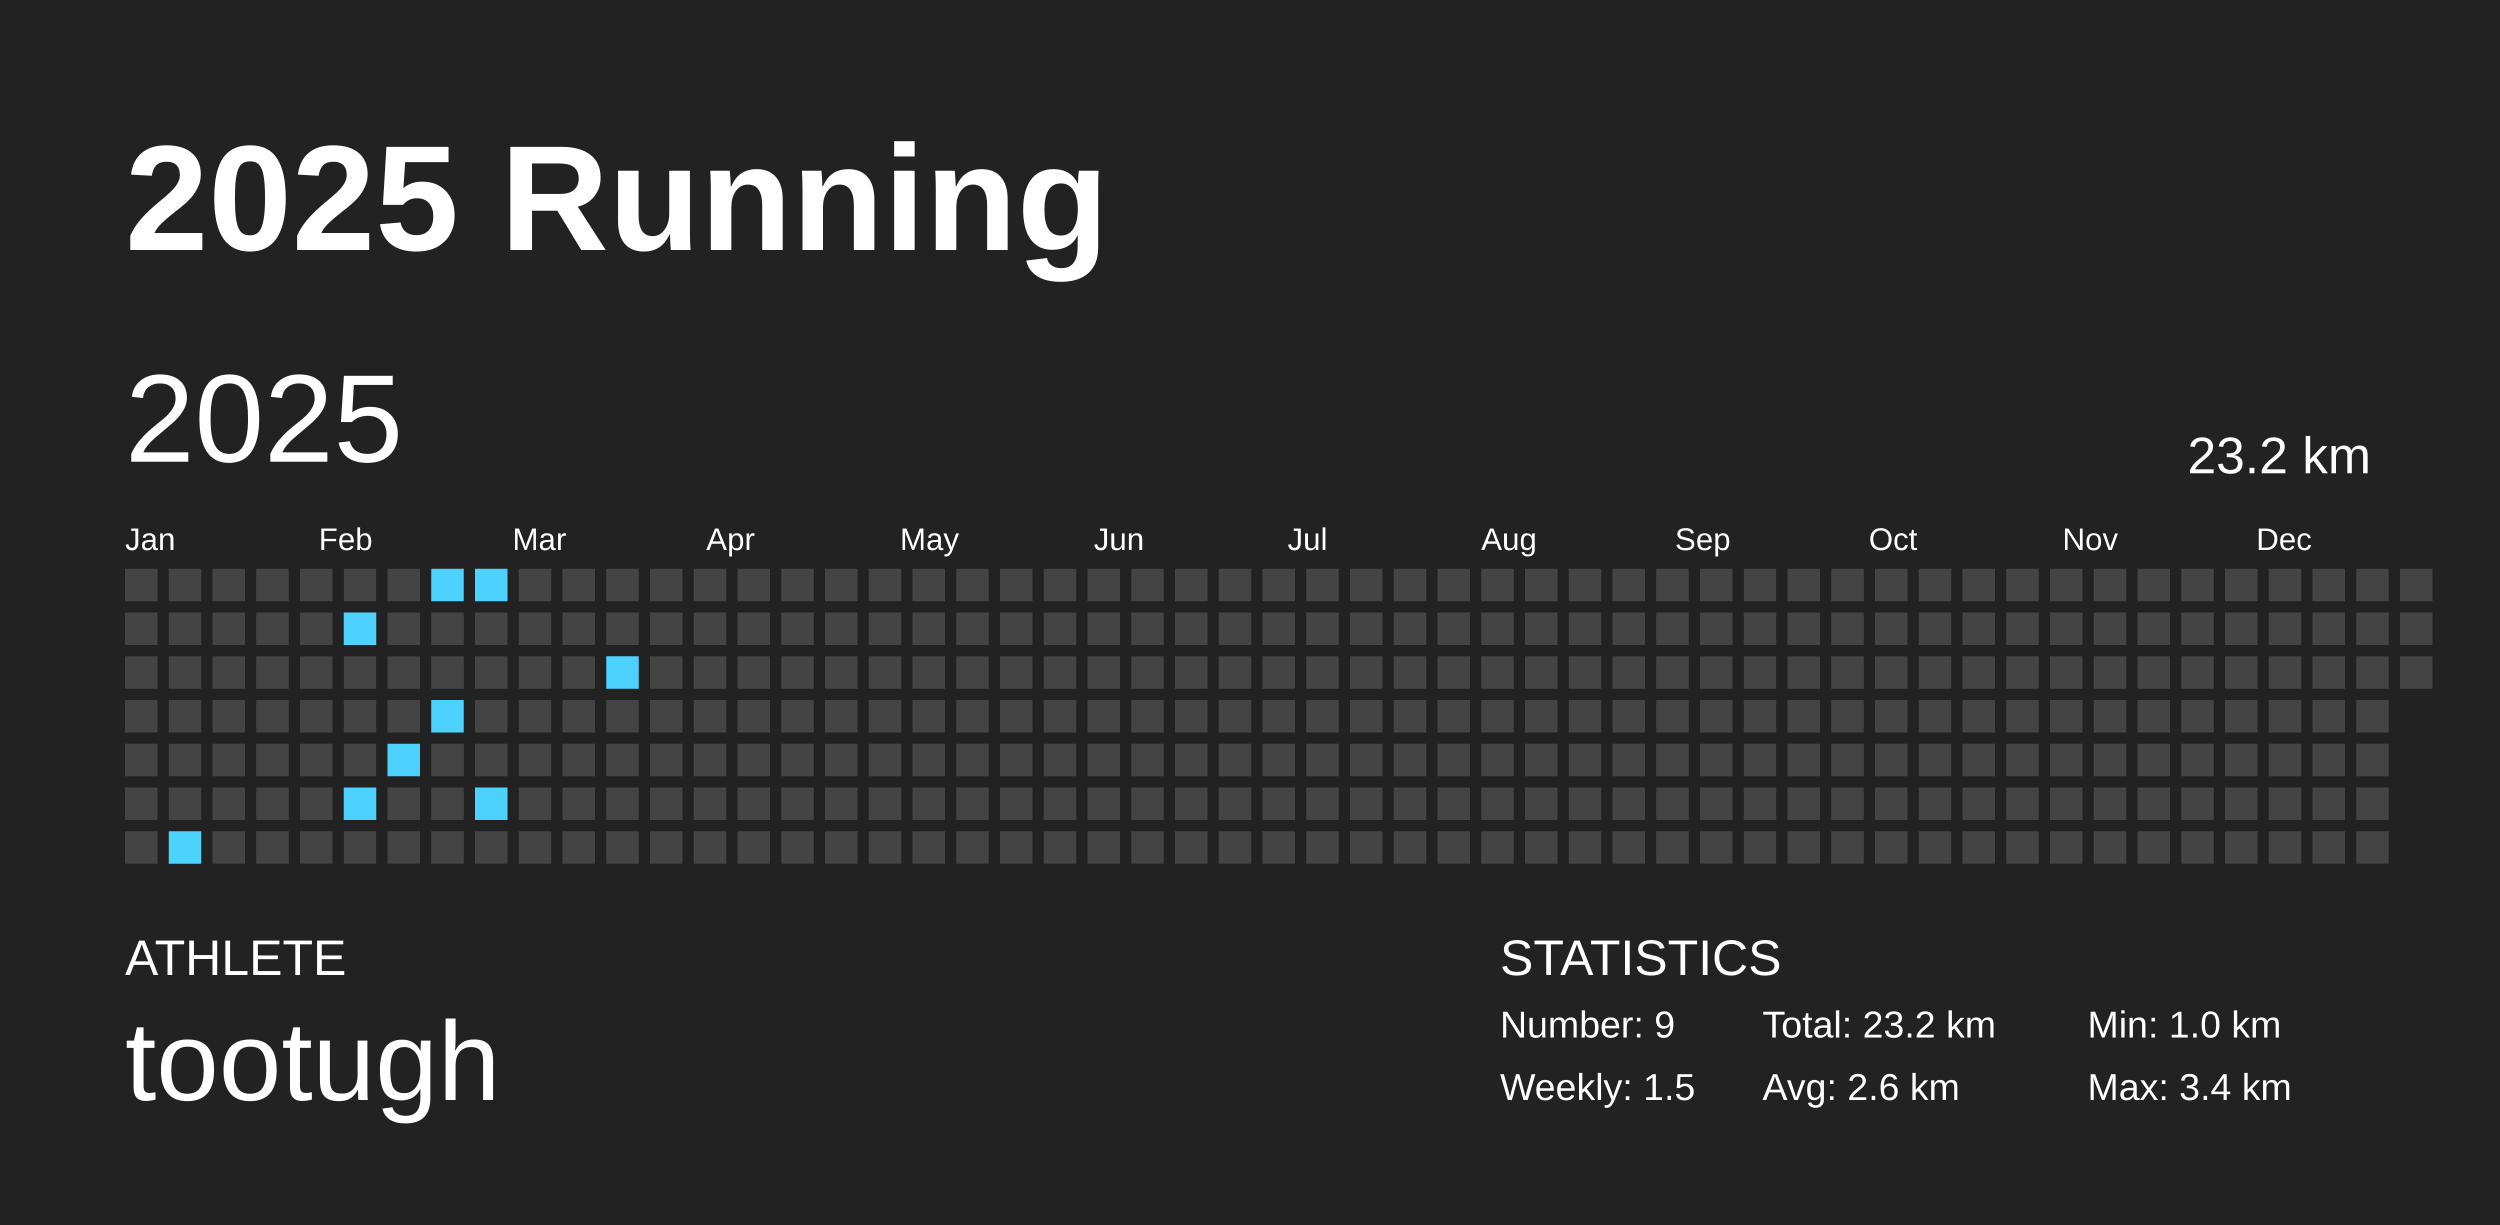
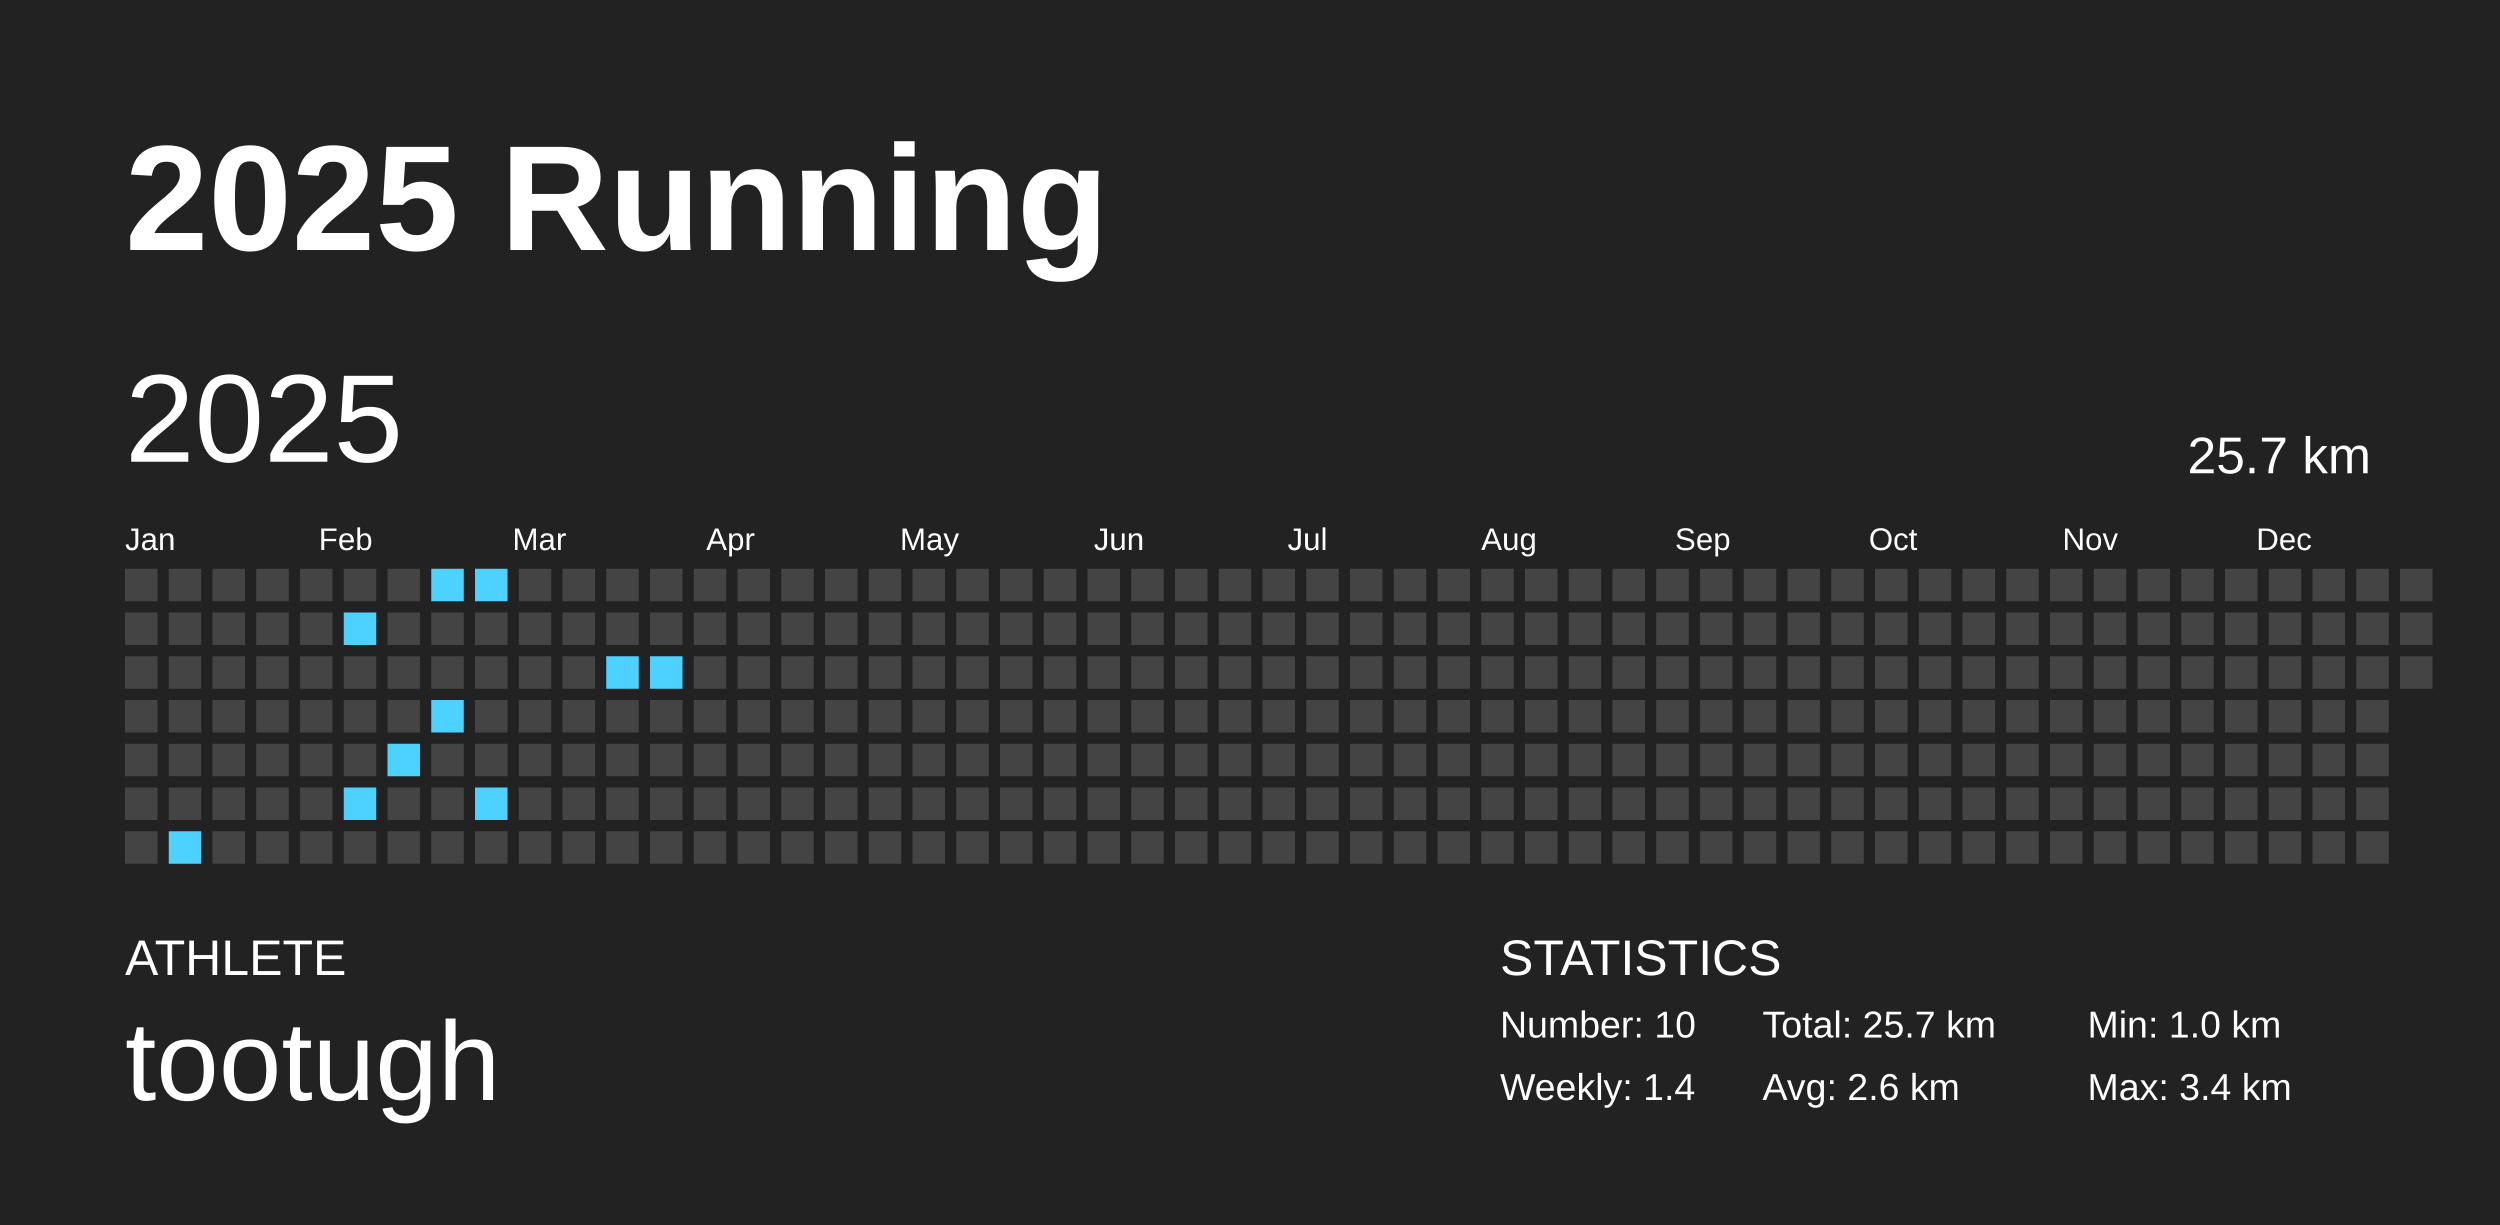
<svg xmlns="http://www.w3.org/2000/svg" baseProfile="full" height="98mm" version="1.1" viewBox="0,0,200,98" width="200mm">
  <defs />
  <rect fill="#222222" height="98" width="200" x="0" y="0" />
  <text fill="#FFFFFF" style="font-size:12px; font-family:Arial; font-weight:bold;" x="10" y="20">2025 Running</text>
  <text fill="#FFFFFF" style="font-size:4px; font-family:Arial" x="10" y="78">ATHLETE</text>
  <text fill="#FFFFFF" style="font-size:9px; font-family:Arial" x="10" y="88">tootugh</text>
  <text fill="#FFFFFF" style="font-size:4px; font-family:Arial" x="120" y="78">STATISTICS</text>
-   <text fill="#FFFFFF" style="font-size:3px; font-family:Arial" x="120" y="83">Number: 9</text>
-   <text fill="#FFFFFF" style="font-size:3px; font-family:Arial" x="120" y="88">Weekly: 1.5</text>
-   <text fill="#FFFFFF" style="font-size:3px; font-family:Arial" x="141" y="83">Total: 23.2 km</text>
+   <text fill="#FFFFFF" style="font-size:3px; font-family:Arial" x="120" y="83">Number: 10</text>
+   <text fill="#FFFFFF" style="font-size:3px; font-family:Arial" x="120" y="88">Weekly: 1.4</text>
+   <text fill="#FFFFFF" style="font-size:3px; font-family:Arial" x="141" y="83">Total: 25.7 km</text>
  <text fill="#FFFFFF" style="font-size:3px; font-family:Arial" x="141" y="88">Avg: 2.6 km</text>
  <text fill="#FFFFFF" style="font-size:3px; font-family:Arial" x="167" y="83">Min: 1.0 km</text>
  <text fill="#FFFFFF" style="font-size:3px; font-family:Arial" x="167" y="88">Max: 3.4 km</text>
  <text dominant-baseline="hanging" fill="#FFFFFF" style="font-size:10.0px; font-family:Arial;" x="10" y="30">2025</text>
-   <text dominant-baseline="hanging" fill="#FFFFFF" style="font-size:4.125px; font-family:Arial;" x="175" y="35">23.2 km</text>
+   <text dominant-baseline="hanging" fill="#FFFFFF" style="font-size:4.125px; font-family:Arial;" x="175" y="35">25.7 km</text>
  <text fill="#FFFFFF" style="font-size:2.5px; font-family:Arial" x="10.0" y="44">Jan</text>
  <text fill="#FFFFFF" style="font-size:2.5px; font-family:Arial" x="25.5" y="44">Feb</text>
  <text fill="#FFFFFF" style="font-size:2.5px; font-family:Arial" x="41.0" y="44">Mar</text>
  <text fill="#FFFFFF" style="font-size:2.5px; font-family:Arial" x="56.5" y="44">Apr</text>
  <text fill="#FFFFFF" style="font-size:2.5px; font-family:Arial" x="72.0" y="44">May</text>
  <text fill="#FFFFFF" style="font-size:2.5px; font-family:Arial" x="87.5" y="44">Jun</text>
  <text fill="#FFFFFF" style="font-size:2.5px; font-family:Arial" x="103.0" y="44">Jul</text>
  <text fill="#FFFFFF" style="font-size:2.5px; font-family:Arial" x="118.5" y="44">Aug</text>
  <text fill="#FFFFFF" style="font-size:2.5px; font-family:Arial" x="134.0" y="44">Sep</text>
  <text fill="#FFFFFF" style="font-size:2.5px; font-family:Arial" x="149.5" y="44">Oct</text>
  <text fill="#FFFFFF" style="font-size:2.5px; font-family:Arial" x="165.0" y="44">Nov</text>
  <text fill="#FFFFFF" style="font-size:2.5px; font-family:Arial" x="180.5" y="44">Dec</text>
  <rect fill="#444444" height="2.6" width="2.6" x="10.0" y="45.5" />
  <rect fill="#444444" height="2.6" width="2.6" x="10.0" y="49.0" />
  <rect fill="#444444" height="2.6" width="2.6" x="10.0" y="52.5" />
  <rect fill="#444444" height="2.6" width="2.6" x="10.0" y="56.0" />
  <rect fill="#444444" height="2.6" width="2.6" x="10.0" y="59.5" />
  <rect fill="#444444" height="2.6" width="2.6" x="10.0" y="63.0" />
  <rect fill="#444444" height="2.6" width="2.6" x="10.0" y="66.5" />
  <rect fill="#444444" height="2.6" width="2.6" x="13.5" y="45.5" />
  <rect fill="#444444" height="2.6" width="2.6" x="13.5" y="49.0" />
  <rect fill="#444444" height="2.6" width="2.6" x="13.5" y="52.5" />
  <rect fill="#444444" height="2.6" width="2.6" x="13.5" y="56.0" />
  <rect fill="#444444" height="2.6" width="2.6" x="13.5" y="59.5" />
  <rect fill="#444444" height="2.6" width="2.6" x="13.5" y="63.0" />
  <rect fill="#4dd2ff" height="2.6" width="2.6" x="13.5" y="66.5" />
  <rect fill="#444444" height="2.6" width="2.6" x="17.0" y="45.5" />
  <rect fill="#444444" height="2.6" width="2.6" x="17.0" y="49.0" />
  <rect fill="#444444" height="2.6" width="2.6" x="17.0" y="52.5" />
  <rect fill="#444444" height="2.6" width="2.6" x="17.0" y="56.0" />
  <rect fill="#444444" height="2.6" width="2.6" x="17.0" y="59.5" />
  <rect fill="#444444" height="2.6" width="2.6" x="17.0" y="63.0" />
  <rect fill="#444444" height="2.6" width="2.6" x="17.0" y="66.5" />
  <rect fill="#444444" height="2.6" width="2.6" x="20.5" y="45.5" />
  <rect fill="#444444" height="2.6" width="2.6" x="20.5" y="49.0" />
  <rect fill="#444444" height="2.6" width="2.6" x="20.5" y="52.5" />
  <rect fill="#444444" height="2.6" width="2.6" x="20.5" y="56.0" />
  <rect fill="#444444" height="2.6" width="2.6" x="20.5" y="59.5" />
  <rect fill="#444444" height="2.6" width="2.6" x="20.5" y="63.0" />
  <rect fill="#444444" height="2.6" width="2.6" x="20.5" y="66.5" />
  <rect fill="#444444" height="2.6" width="2.6" x="24.0" y="45.5" />
  <rect fill="#444444" height="2.6" width="2.6" x="24.0" y="49.0" />
  <rect fill="#444444" height="2.6" width="2.6" x="24.0" y="52.5" />
  <rect fill="#444444" height="2.6" width="2.6" x="24.0" y="56.0" />
  <rect fill="#444444" height="2.6" width="2.6" x="24.0" y="59.5" />
  <rect fill="#444444" height="2.6" width="2.6" x="24.0" y="63.0" />
  <rect fill="#444444" height="2.6" width="2.6" x="24.0" y="66.5" />
  <rect fill="#444444" height="2.6" width="2.6" x="27.5" y="45.5" />
  <rect fill="#4dd2ff" height="2.6" width="2.6" x="27.5" y="49.0" />
  <rect fill="#444444" height="2.6" width="2.6" x="27.5" y="52.5" />
  <rect fill="#444444" height="2.6" width="2.6" x="27.5" y="56.0" />
  <rect fill="#444444" height="2.6" width="2.6" x="27.5" y="59.5" />
  <rect fill="#4dd2ff" height="2.6" width="2.6" x="27.5" y="63.0" />
  <rect fill="#444444" height="2.6" width="2.6" x="27.5" y="66.5" />
  <rect fill="#444444" height="2.6" width="2.6" x="31.0" y="45.5" />
  <rect fill="#444444" height="2.6" width="2.6" x="31.0" y="49.0" />
  <rect fill="#444444" height="2.6" width="2.6" x="31.0" y="52.5" />
  <rect fill="#444444" height="2.6" width="2.6" x="31.0" y="56.0" />
  <rect fill="#4dd2ff" height="2.6" width="2.6" x="31.0" y="59.5" />
  <rect fill="#444444" height="2.6" width="2.6" x="31.0" y="63.0" />
  <rect fill="#444444" height="2.6" width="2.6" x="31.0" y="66.5" />
  <rect fill="#4dd2ff" height="2.6" width="2.6" x="34.5" y="45.5" />
  <rect fill="#444444" height="2.6" width="2.6" x="34.5" y="49.0" />
  <rect fill="#444444" height="2.6" width="2.6" x="34.5" y="52.5" />
  <rect fill="#4dd2ff" height="2.6" width="2.6" x="34.5" y="56.0" />
  <rect fill="#444444" height="2.6" width="2.6" x="34.5" y="59.5" />
  <rect fill="#444444" height="2.6" width="2.6" x="34.5" y="63.0" />
  <rect fill="#444444" height="2.6" width="2.6" x="34.5" y="66.5" />
  <rect fill="#4dd2ff" height="2.6" width="2.6" x="38.0" y="45.5" />
  <rect fill="#444444" height="2.6" width="2.6" x="38.0" y="49.0" />
  <rect fill="#444444" height="2.6" width="2.6" x="38.0" y="52.5" />
  <rect fill="#444444" height="2.6" width="2.6" x="38.0" y="56.0" />
  <rect fill="#444444" height="2.6" width="2.6" x="38.0" y="59.5" />
  <rect fill="#4dd2ff" height="2.6" width="2.6" x="38.0" y="63.0" />
  <rect fill="#444444" height="2.6" width="2.6" x="38.0" y="66.5" />
  <rect fill="#444444" height="2.6" width="2.6" x="41.5" y="45.5" />
  <rect fill="#444444" height="2.6" width="2.6" x="41.5" y="49.0" />
  <rect fill="#444444" height="2.6" width="2.6" x="41.5" y="52.5" />
  <rect fill="#444444" height="2.6" width="2.6" x="41.5" y="56.0" />
  <rect fill="#444444" height="2.6" width="2.6" x="41.5" y="59.5" />
  <rect fill="#444444" height="2.6" width="2.6" x="41.5" y="63.0" />
  <rect fill="#444444" height="2.6" width="2.6" x="41.5" y="66.5" />
  <rect fill="#444444" height="2.6" width="2.6" x="45.0" y="45.5" />
  <rect fill="#444444" height="2.6" width="2.6" x="45.0" y="49.0" />
  <rect fill="#444444" height="2.6" width="2.6" x="45.0" y="52.5" />
  <rect fill="#444444" height="2.6" width="2.6" x="45.0" y="56.0" />
  <rect fill="#444444" height="2.6" width="2.6" x="45.0" y="59.5" />
  <rect fill="#444444" height="2.6" width="2.6" x="45.0" y="63.0" />
  <rect fill="#444444" height="2.6" width="2.6" x="45.0" y="66.5" />
  <rect fill="#444444" height="2.6" width="2.6" x="48.5" y="45.5" />
  <rect fill="#444444" height="2.6" width="2.6" x="48.5" y="49.0" />
  <rect fill="#4dd2ff" height="2.6" width="2.6" x="48.5" y="52.5" />
  <rect fill="#444444" height="2.6" width="2.6" x="48.5" y="56.0" />
  <rect fill="#444444" height="2.6" width="2.6" x="48.5" y="59.5" />
  <rect fill="#444444" height="2.6" width="2.6" x="48.5" y="63.0" />
  <rect fill="#444444" height="2.6" width="2.6" x="48.5" y="66.5" />
  <rect fill="#444444" height="2.6" width="2.6" x="52.0" y="45.5" />
  <rect fill="#444444" height="2.6" width="2.6" x="52.0" y="49.0" />
-   <rect fill="#444444" height="2.6" width="2.6" x="52.0" y="52.5" />
+   <rect fill="#4dd2ff" height="2.6" width="2.6" x="52.0" y="52.5" />
  <rect fill="#444444" height="2.6" width="2.6" x="52.0" y="56.0" />
  <rect fill="#444444" height="2.6" width="2.6" x="52.0" y="59.5" />
  <rect fill="#444444" height="2.6" width="2.6" x="52.0" y="63.0" />
  <rect fill="#444444" height="2.6" width="2.6" x="52.0" y="66.5" />
  <rect fill="#444444" height="2.6" width="2.6" x="55.5" y="45.5" />
  <rect fill="#444444" height="2.6" width="2.6" x="55.5" y="49.0" />
  <rect fill="#444444" height="2.6" width="2.6" x="55.5" y="52.5" />
  <rect fill="#444444" height="2.6" width="2.6" x="55.5" y="56.0" />
  <rect fill="#444444" height="2.6" width="2.6" x="55.5" y="59.5" />
  <rect fill="#444444" height="2.6" width="2.6" x="55.5" y="63.0" />
  <rect fill="#444444" height="2.6" width="2.6" x="55.5" y="66.5" />
  <rect fill="#444444" height="2.6" width="2.6" x="59.0" y="45.5" />
  <rect fill="#444444" height="2.6" width="2.6" x="59.0" y="49.0" />
  <rect fill="#444444" height="2.6" width="2.6" x="59.0" y="52.5" />
  <rect fill="#444444" height="2.6" width="2.6" x="59.0" y="56.0" />
  <rect fill="#444444" height="2.6" width="2.6" x="59.0" y="59.5" />
  <rect fill="#444444" height="2.6" width="2.6" x="59.0" y="63.0" />
  <rect fill="#444444" height="2.6" width="2.6" x="59.0" y="66.5" />
  <rect fill="#444444" height="2.6" width="2.6" x="62.5" y="45.5" />
  <rect fill="#444444" height="2.6" width="2.6" x="62.5" y="49.0" />
  <rect fill="#444444" height="2.6" width="2.6" x="62.5" y="52.5" />
  <rect fill="#444444" height="2.6" width="2.6" x="62.5" y="56.0" />
  <rect fill="#444444" height="2.6" width="2.6" x="62.5" y="59.5" />
  <rect fill="#444444" height="2.6" width="2.6" x="62.5" y="63.0" />
  <rect fill="#444444" height="2.6" width="2.6" x="62.5" y="66.5" />
  <rect fill="#444444" height="2.6" width="2.6" x="66.0" y="45.5" />
  <rect fill="#444444" height="2.6" width="2.6" x="66.0" y="49.0" />
  <rect fill="#444444" height="2.6" width="2.6" x="66.0" y="52.5" />
  <rect fill="#444444" height="2.6" width="2.6" x="66.0" y="56.0" />
  <rect fill="#444444" height="2.6" width="2.6" x="66.0" y="59.5" />
  <rect fill="#444444" height="2.6" width="2.6" x="66.0" y="63.0" />
  <rect fill="#444444" height="2.6" width="2.6" x="66.0" y="66.5" />
  <rect fill="#444444" height="2.6" width="2.6" x="69.5" y="45.5" />
  <rect fill="#444444" height="2.6" width="2.6" x="69.5" y="49.0" />
  <rect fill="#444444" height="2.6" width="2.6" x="69.5" y="52.5" />
  <rect fill="#444444" height="2.6" width="2.6" x="69.5" y="56.0" />
  <rect fill="#444444" height="2.6" width="2.6" x="69.5" y="59.5" />
  <rect fill="#444444" height="2.6" width="2.6" x="69.5" y="63.0" />
  <rect fill="#444444" height="2.6" width="2.6" x="69.5" y="66.5" />
  <rect fill="#444444" height="2.6" width="2.6" x="73.0" y="45.5" />
  <rect fill="#444444" height="2.6" width="2.6" x="73.0" y="49.0" />
  <rect fill="#444444" height="2.6" width="2.6" x="73.0" y="52.5" />
  <rect fill="#444444" height="2.6" width="2.6" x="73.0" y="56.0" />
  <rect fill="#444444" height="2.6" width="2.6" x="73.0" y="59.5" />
  <rect fill="#444444" height="2.6" width="2.6" x="73.0" y="63.0" />
  <rect fill="#444444" height="2.6" width="2.6" x="73.0" y="66.5" />
  <rect fill="#444444" height="2.6" width="2.6" x="76.5" y="45.5" />
  <rect fill="#444444" height="2.6" width="2.6" x="76.5" y="49.0" />
  <rect fill="#444444" height="2.6" width="2.6" x="76.5" y="52.5" />
  <rect fill="#444444" height="2.6" width="2.6" x="76.5" y="56.0" />
  <rect fill="#444444" height="2.6" width="2.6" x="76.5" y="59.5" />
  <rect fill="#444444" height="2.6" width="2.6" x="76.5" y="63.0" />
  <rect fill="#444444" height="2.6" width="2.6" x="76.5" y="66.5" />
  <rect fill="#444444" height="2.6" width="2.6" x="80.0" y="45.5" />
  <rect fill="#444444" height="2.6" width="2.6" x="80.0" y="49.0" />
  <rect fill="#444444" height="2.6" width="2.6" x="80.0" y="52.5" />
  <rect fill="#444444" height="2.6" width="2.6" x="80.0" y="56.0" />
  <rect fill="#444444" height="2.6" width="2.6" x="80.0" y="59.5" />
  <rect fill="#444444" height="2.6" width="2.6" x="80.0" y="63.0" />
  <rect fill="#444444" height="2.6" width="2.6" x="80.0" y="66.5" />
  <rect fill="#444444" height="2.6" width="2.6" x="83.5" y="45.5" />
  <rect fill="#444444" height="2.6" width="2.6" x="83.5" y="49.0" />
  <rect fill="#444444" height="2.6" width="2.6" x="83.5" y="52.5" />
  <rect fill="#444444" height="2.6" width="2.6" x="83.5" y="56.0" />
  <rect fill="#444444" height="2.6" width="2.6" x="83.5" y="59.5" />
  <rect fill="#444444" height="2.6" width="2.6" x="83.5" y="63.0" />
  <rect fill="#444444" height="2.6" width="2.6" x="83.5" y="66.5" />
  <rect fill="#444444" height="2.6" width="2.6" x="87.0" y="45.5" />
  <rect fill="#444444" height="2.6" width="2.6" x="87.0" y="49.0" />
  <rect fill="#444444" height="2.6" width="2.6" x="87.0" y="52.5" />
  <rect fill="#444444" height="2.6" width="2.6" x="87.0" y="56.0" />
  <rect fill="#444444" height="2.6" width="2.6" x="87.0" y="59.5" />
  <rect fill="#444444" height="2.6" width="2.6" x="87.0" y="63.0" />
  <rect fill="#444444" height="2.6" width="2.6" x="87.0" y="66.5" />
  <rect fill="#444444" height="2.6" width="2.6" x="90.5" y="45.5" />
  <rect fill="#444444" height="2.6" width="2.6" x="90.5" y="49.0" />
  <rect fill="#444444" height="2.6" width="2.6" x="90.5" y="52.5" />
  <rect fill="#444444" height="2.6" width="2.6" x="90.5" y="56.0" />
  <rect fill="#444444" height="2.6" width="2.6" x="90.5" y="59.5" />
  <rect fill="#444444" height="2.6" width="2.6" x="90.5" y="63.0" />
  <rect fill="#444444" height="2.6" width="2.6" x="90.5" y="66.5" />
  <rect fill="#444444" height="2.6" width="2.6" x="94.0" y="45.5" />
  <rect fill="#444444" height="2.6" width="2.6" x="94.0" y="49.0" />
  <rect fill="#444444" height="2.6" width="2.6" x="94.0" y="52.5" />
  <rect fill="#444444" height="2.6" width="2.6" x="94.0" y="56.0" />
  <rect fill="#444444" height="2.6" width="2.6" x="94.0" y="59.5" />
  <rect fill="#444444" height="2.6" width="2.6" x="94.0" y="63.0" />
  <rect fill="#444444" height="2.6" width="2.6" x="94.0" y="66.5" />
  <rect fill="#444444" height="2.6" width="2.6" x="97.5" y="45.5" />
  <rect fill="#444444" height="2.6" width="2.6" x="97.5" y="49.0" />
  <rect fill="#444444" height="2.6" width="2.6" x="97.5" y="52.5" />
  <rect fill="#444444" height="2.6" width="2.6" x="97.5" y="56.0" />
  <rect fill="#444444" height="2.6" width="2.6" x="97.5" y="59.5" />
  <rect fill="#444444" height="2.6" width="2.6" x="97.5" y="63.0" />
  <rect fill="#444444" height="2.6" width="2.6" x="97.5" y="66.5" />
  <rect fill="#444444" height="2.6" width="2.6" x="101.0" y="45.5" />
  <rect fill="#444444" height="2.6" width="2.6" x="101.0" y="49.0" />
  <rect fill="#444444" height="2.6" width="2.6" x="101.0" y="52.5" />
  <rect fill="#444444" height="2.6" width="2.6" x="101.0" y="56.0" />
  <rect fill="#444444" height="2.6" width="2.6" x="101.0" y="59.5" />
  <rect fill="#444444" height="2.6" width="2.6" x="101.0" y="63.0" />
  <rect fill="#444444" height="2.6" width="2.6" x="101.0" y="66.5" />
  <rect fill="#444444" height="2.6" width="2.6" x="104.5" y="45.5" />
  <rect fill="#444444" height="2.6" width="2.6" x="104.5" y="49.0" />
  <rect fill="#444444" height="2.6" width="2.6" x="104.5" y="52.5" />
  <rect fill="#444444" height="2.6" width="2.6" x="104.5" y="56.0" />
  <rect fill="#444444" height="2.6" width="2.6" x="104.5" y="59.5" />
  <rect fill="#444444" height="2.6" width="2.6" x="104.5" y="63.0" />
  <rect fill="#444444" height="2.6" width="2.6" x="104.5" y="66.5" />
  <rect fill="#444444" height="2.6" width="2.6" x="108.0" y="45.5" />
  <rect fill="#444444" height="2.6" width="2.6" x="108.0" y="49.0" />
  <rect fill="#444444" height="2.6" width="2.6" x="108.0" y="52.5" />
  <rect fill="#444444" height="2.6" width="2.6" x="108.0" y="56.0" />
  <rect fill="#444444" height="2.6" width="2.6" x="108.0" y="59.5" />
  <rect fill="#444444" height="2.6" width="2.6" x="108.0" y="63.0" />
  <rect fill="#444444" height="2.6" width="2.6" x="108.0" y="66.5" />
  <rect fill="#444444" height="2.6" width="2.6" x="111.5" y="45.5" />
  <rect fill="#444444" height="2.6" width="2.6" x="111.5" y="49.0" />
  <rect fill="#444444" height="2.6" width="2.6" x="111.5" y="52.5" />
  <rect fill="#444444" height="2.6" width="2.6" x="111.5" y="56.0" />
  <rect fill="#444444" height="2.6" width="2.6" x="111.5" y="59.5" />
  <rect fill="#444444" height="2.6" width="2.6" x="111.5" y="63.0" />
  <rect fill="#444444" height="2.6" width="2.6" x="111.5" y="66.5" />
  <rect fill="#444444" height="2.6" width="2.6" x="115.0" y="45.5" />
  <rect fill="#444444" height="2.6" width="2.6" x="115.0" y="49.0" />
  <rect fill="#444444" height="2.6" width="2.6" x="115.0" y="52.5" />
  <rect fill="#444444" height="2.6" width="2.6" x="115.0" y="56.0" />
  <rect fill="#444444" height="2.6" width="2.6" x="115.0" y="59.5" />
  <rect fill="#444444" height="2.6" width="2.6" x="115.0" y="63.0" />
  <rect fill="#444444" height="2.6" width="2.6" x="115.0" y="66.5" />
  <rect fill="#444444" height="2.6" width="2.6" x="118.5" y="45.5" />
  <rect fill="#444444" height="2.6" width="2.6" x="118.5" y="49.0" />
  <rect fill="#444444" height="2.6" width="2.6" x="118.5" y="52.5" />
  <rect fill="#444444" height="2.6" width="2.6" x="118.5" y="56.0" />
  <rect fill="#444444" height="2.6" width="2.6" x="118.5" y="59.5" />
  <rect fill="#444444" height="2.6" width="2.6" x="118.5" y="63.0" />
  <rect fill="#444444" height="2.6" width="2.6" x="118.5" y="66.5" />
  <rect fill="#444444" height="2.6" width="2.6" x="122.0" y="45.5" />
  <rect fill="#444444" height="2.6" width="2.6" x="122.0" y="49.0" />
  <rect fill="#444444" height="2.6" width="2.6" x="122.0" y="52.5" />
  <rect fill="#444444" height="2.6" width="2.6" x="122.0" y="56.0" />
  <rect fill="#444444" height="2.6" width="2.6" x="122.0" y="59.5" />
  <rect fill="#444444" height="2.6" width="2.6" x="122.0" y="63.0" />
  <rect fill="#444444" height="2.6" width="2.6" x="122.0" y="66.5" />
  <rect fill="#444444" height="2.6" width="2.6" x="125.5" y="45.5" />
  <rect fill="#444444" height="2.6" width="2.6" x="125.5" y="49.0" />
  <rect fill="#444444" height="2.6" width="2.6" x="125.5" y="52.5" />
  <rect fill="#444444" height="2.6" width="2.6" x="125.5" y="56.0" />
  <rect fill="#444444" height="2.6" width="2.6" x="125.5" y="59.5" />
  <rect fill="#444444" height="2.6" width="2.6" x="125.5" y="63.0" />
  <rect fill="#444444" height="2.6" width="2.6" x="125.5" y="66.5" />
  <rect fill="#444444" height="2.6" width="2.6" x="129.0" y="45.5" />
  <rect fill="#444444" height="2.6" width="2.6" x="129.0" y="49.0" />
  <rect fill="#444444" height="2.6" width="2.6" x="129.0" y="52.5" />
  <rect fill="#444444" height="2.6" width="2.6" x="129.0" y="56.0" />
  <rect fill="#444444" height="2.6" width="2.6" x="129.0" y="59.5" />
  <rect fill="#444444" height="2.6" width="2.6" x="129.0" y="63.0" />
  <rect fill="#444444" height="2.6" width="2.6" x="129.0" y="66.5" />
  <rect fill="#444444" height="2.6" width="2.6" x="132.5" y="45.5" />
  <rect fill="#444444" height="2.6" width="2.6" x="132.5" y="49.0" />
  <rect fill="#444444" height="2.6" width="2.6" x="132.5" y="52.5" />
  <rect fill="#444444" height="2.6" width="2.6" x="132.5" y="56.0" />
  <rect fill="#444444" height="2.6" width="2.6" x="132.5" y="59.5" />
  <rect fill="#444444" height="2.6" width="2.6" x="132.5" y="63.0" />
  <rect fill="#444444" height="2.6" width="2.6" x="132.5" y="66.5" />
  <rect fill="#444444" height="2.6" width="2.6" x="136.0" y="45.5" />
  <rect fill="#444444" height="2.6" width="2.6" x="136.0" y="49.0" />
  <rect fill="#444444" height="2.6" width="2.6" x="136.0" y="52.5" />
  <rect fill="#444444" height="2.6" width="2.6" x="136.0" y="56.0" />
  <rect fill="#444444" height="2.6" width="2.6" x="136.0" y="59.5" />
  <rect fill="#444444" height="2.6" width="2.6" x="136.0" y="63.0" />
  <rect fill="#444444" height="2.6" width="2.6" x="136.0" y="66.5" />
  <rect fill="#444444" height="2.6" width="2.6" x="139.5" y="45.5" />
  <rect fill="#444444" height="2.6" width="2.6" x="139.5" y="49.0" />
  <rect fill="#444444" height="2.6" width="2.6" x="139.5" y="52.5" />
  <rect fill="#444444" height="2.6" width="2.6" x="139.5" y="56.0" />
  <rect fill="#444444" height="2.6" width="2.6" x="139.5" y="59.5" />
  <rect fill="#444444" height="2.6" width="2.6" x="139.5" y="63.0" />
  <rect fill="#444444" height="2.6" width="2.6" x="139.5" y="66.5" />
  <rect fill="#444444" height="2.6" width="2.6" x="143.0" y="45.5" />
  <rect fill="#444444" height="2.6" width="2.6" x="143.0" y="49.0" />
  <rect fill="#444444" height="2.6" width="2.6" x="143.0" y="52.5" />
  <rect fill="#444444" height="2.6" width="2.6" x="143.0" y="56.0" />
  <rect fill="#444444" height="2.6" width="2.6" x="143.0" y="59.5" />
  <rect fill="#444444" height="2.6" width="2.6" x="143.0" y="63.0" />
  <rect fill="#444444" height="2.6" width="2.6" x="143.0" y="66.5" />
  <rect fill="#444444" height="2.6" width="2.6" x="146.5" y="45.5" />
  <rect fill="#444444" height="2.6" width="2.6" x="146.5" y="49.0" />
  <rect fill="#444444" height="2.6" width="2.6" x="146.5" y="52.5" />
  <rect fill="#444444" height="2.6" width="2.6" x="146.5" y="56.0" />
  <rect fill="#444444" height="2.6" width="2.6" x="146.5" y="59.5" />
  <rect fill="#444444" height="2.6" width="2.6" x="146.5" y="63.0" />
  <rect fill="#444444" height="2.6" width="2.6" x="146.5" y="66.5" />
  <rect fill="#444444" height="2.6" width="2.6" x="150.0" y="45.5" />
  <rect fill="#444444" height="2.6" width="2.6" x="150.0" y="49.0" />
  <rect fill="#444444" height="2.6" width="2.6" x="150.0" y="52.5" />
  <rect fill="#444444" height="2.6" width="2.6" x="150.0" y="56.0" />
  <rect fill="#444444" height="2.6" width="2.6" x="150.0" y="59.5" />
  <rect fill="#444444" height="2.6" width="2.6" x="150.0" y="63.0" />
  <rect fill="#444444" height="2.6" width="2.6" x="150.0" y="66.5" />
  <rect fill="#444444" height="2.6" width="2.6" x="153.5" y="45.5" />
  <rect fill="#444444" height="2.6" width="2.6" x="153.5" y="49.0" />
  <rect fill="#444444" height="2.6" width="2.6" x="153.5" y="52.5" />
  <rect fill="#444444" height="2.6" width="2.6" x="153.5" y="56.0" />
  <rect fill="#444444" height="2.6" width="2.6" x="153.5" y="59.5" />
  <rect fill="#444444" height="2.6" width="2.6" x="153.5" y="63.0" />
  <rect fill="#444444" height="2.6" width="2.6" x="153.5" y="66.5" />
  <rect fill="#444444" height="2.6" width="2.6" x="157.0" y="45.5" />
  <rect fill="#444444" height="2.6" width="2.6" x="157.0" y="49.0" />
  <rect fill="#444444" height="2.6" width="2.6" x="157.0" y="52.5" />
  <rect fill="#444444" height="2.6" width="2.6" x="157.0" y="56.0" />
  <rect fill="#444444" height="2.6" width="2.6" x="157.0" y="59.5" />
  <rect fill="#444444" height="2.6" width="2.6" x="157.0" y="63.0" />
  <rect fill="#444444" height="2.6" width="2.6" x="157.0" y="66.5" />
  <rect fill="#444444" height="2.6" width="2.6" x="160.5" y="45.5" />
  <rect fill="#444444" height="2.6" width="2.6" x="160.5" y="49.0" />
  <rect fill="#444444" height="2.6" width="2.6" x="160.5" y="52.5" />
  <rect fill="#444444" height="2.6" width="2.6" x="160.5" y="56.0" />
  <rect fill="#444444" height="2.6" width="2.6" x="160.5" y="59.5" />
  <rect fill="#444444" height="2.6" width="2.6" x="160.5" y="63.0" />
  <rect fill="#444444" height="2.6" width="2.6" x="160.5" y="66.5" />
  <rect fill="#444444" height="2.6" width="2.6" x="164.0" y="45.5" />
  <rect fill="#444444" height="2.6" width="2.6" x="164.0" y="49.0" />
  <rect fill="#444444" height="2.6" width="2.6" x="164.0" y="52.5" />
  <rect fill="#444444" height="2.6" width="2.6" x="164.0" y="56.0" />
  <rect fill="#444444" height="2.6" width="2.6" x="164.0" y="59.5" />
  <rect fill="#444444" height="2.6" width="2.6" x="164.0" y="63.0" />
  <rect fill="#444444" height="2.6" width="2.6" x="164.0" y="66.5" />
  <rect fill="#444444" height="2.6" width="2.6" x="167.5" y="45.5" />
  <rect fill="#444444" height="2.6" width="2.6" x="167.5" y="49.0" />
  <rect fill="#444444" height="2.6" width="2.6" x="167.5" y="52.5" />
  <rect fill="#444444" height="2.6" width="2.6" x="167.5" y="56.0" />
  <rect fill="#444444" height="2.6" width="2.6" x="167.5" y="59.5" />
  <rect fill="#444444" height="2.6" width="2.6" x="167.5" y="63.0" />
  <rect fill="#444444" height="2.6" width="2.6" x="167.5" y="66.5" />
  <rect fill="#444444" height="2.6" width="2.6" x="171.0" y="45.5" />
  <rect fill="#444444" height="2.6" width="2.6" x="171.0" y="49.0" />
  <rect fill="#444444" height="2.6" width="2.6" x="171.0" y="52.5" />
  <rect fill="#444444" height="2.6" width="2.6" x="171.0" y="56.0" />
  <rect fill="#444444" height="2.6" width="2.6" x="171.0" y="59.5" />
  <rect fill="#444444" height="2.6" width="2.6" x="171.0" y="63.0" />
  <rect fill="#444444" height="2.6" width="2.6" x="171.0" y="66.5" />
  <rect fill="#444444" height="2.6" width="2.6" x="174.5" y="45.5" />
  <rect fill="#444444" height="2.6" width="2.6" x="174.5" y="49.0" />
  <rect fill="#444444" height="2.6" width="2.6" x="174.5" y="52.5" />
  <rect fill="#444444" height="2.6" width="2.6" x="174.5" y="56.0" />
  <rect fill="#444444" height="2.6" width="2.6" x="174.5" y="59.5" />
  <rect fill="#444444" height="2.6" width="2.6" x="174.5" y="63.0" />
  <rect fill="#444444" height="2.6" width="2.6" x="174.5" y="66.5" />
  <rect fill="#444444" height="2.6" width="2.6" x="178.0" y="45.5" />
  <rect fill="#444444" height="2.6" width="2.6" x="178.0" y="49.0" />
  <rect fill="#444444" height="2.6" width="2.6" x="178.0" y="52.5" />
  <rect fill="#444444" height="2.6" width="2.6" x="178.0" y="56.0" />
  <rect fill="#444444" height="2.6" width="2.6" x="178.0" y="59.5" />
  <rect fill="#444444" height="2.6" width="2.6" x="178.0" y="63.0" />
  <rect fill="#444444" height="2.6" width="2.6" x="178.0" y="66.5" />
  <rect fill="#444444" height="2.6" width="2.6" x="181.5" y="45.5" />
  <rect fill="#444444" height="2.6" width="2.6" x="181.5" y="49.0" />
  <rect fill="#444444" height="2.6" width="2.6" x="181.5" y="52.5" />
  <rect fill="#444444" height="2.6" width="2.6" x="181.5" y="56.0" />
  <rect fill="#444444" height="2.6" width="2.6" x="181.5" y="59.5" />
  <rect fill="#444444" height="2.6" width="2.6" x="181.5" y="63.0" />
  <rect fill="#444444" height="2.6" width="2.6" x="181.5" y="66.5" />
  <rect fill="#444444" height="2.6" width="2.6" x="185.0" y="45.5" />
  <rect fill="#444444" height="2.6" width="2.6" x="185.0" y="49.0" />
  <rect fill="#444444" height="2.6" width="2.6" x="185.0" y="52.5" />
  <rect fill="#444444" height="2.6" width="2.6" x="185.0" y="56.0" />
  <rect fill="#444444" height="2.6" width="2.6" x="185.0" y="59.5" />
  <rect fill="#444444" height="2.6" width="2.6" x="185.0" y="63.0" />
  <rect fill="#444444" height="2.6" width="2.6" x="185.0" y="66.5" />
  <rect fill="#444444" height="2.6" width="2.6" x="188.5" y="45.5" />
  <rect fill="#444444" height="2.6" width="2.6" x="188.5" y="49.0" />
  <rect fill="#444444" height="2.6" width="2.6" x="188.5" y="52.5" />
  <rect fill="#444444" height="2.6" width="2.6" x="188.5" y="56.0" />
  <rect fill="#444444" height="2.6" width="2.6" x="188.5" y="59.5" />
  <rect fill="#444444" height="2.6" width="2.6" x="188.5" y="63.0" />
  <rect fill="#444444" height="2.6" width="2.6" x="188.5" y="66.5" />
  <rect fill="#444444" height="2.6" width="2.6" x="192.0" y="45.5" />
  <rect fill="#444444" height="2.6" width="2.6" x="192.0" y="49.0" />
  <rect fill="#444444" height="2.6" width="2.6" x="192.0" y="52.5" />
</svg>
